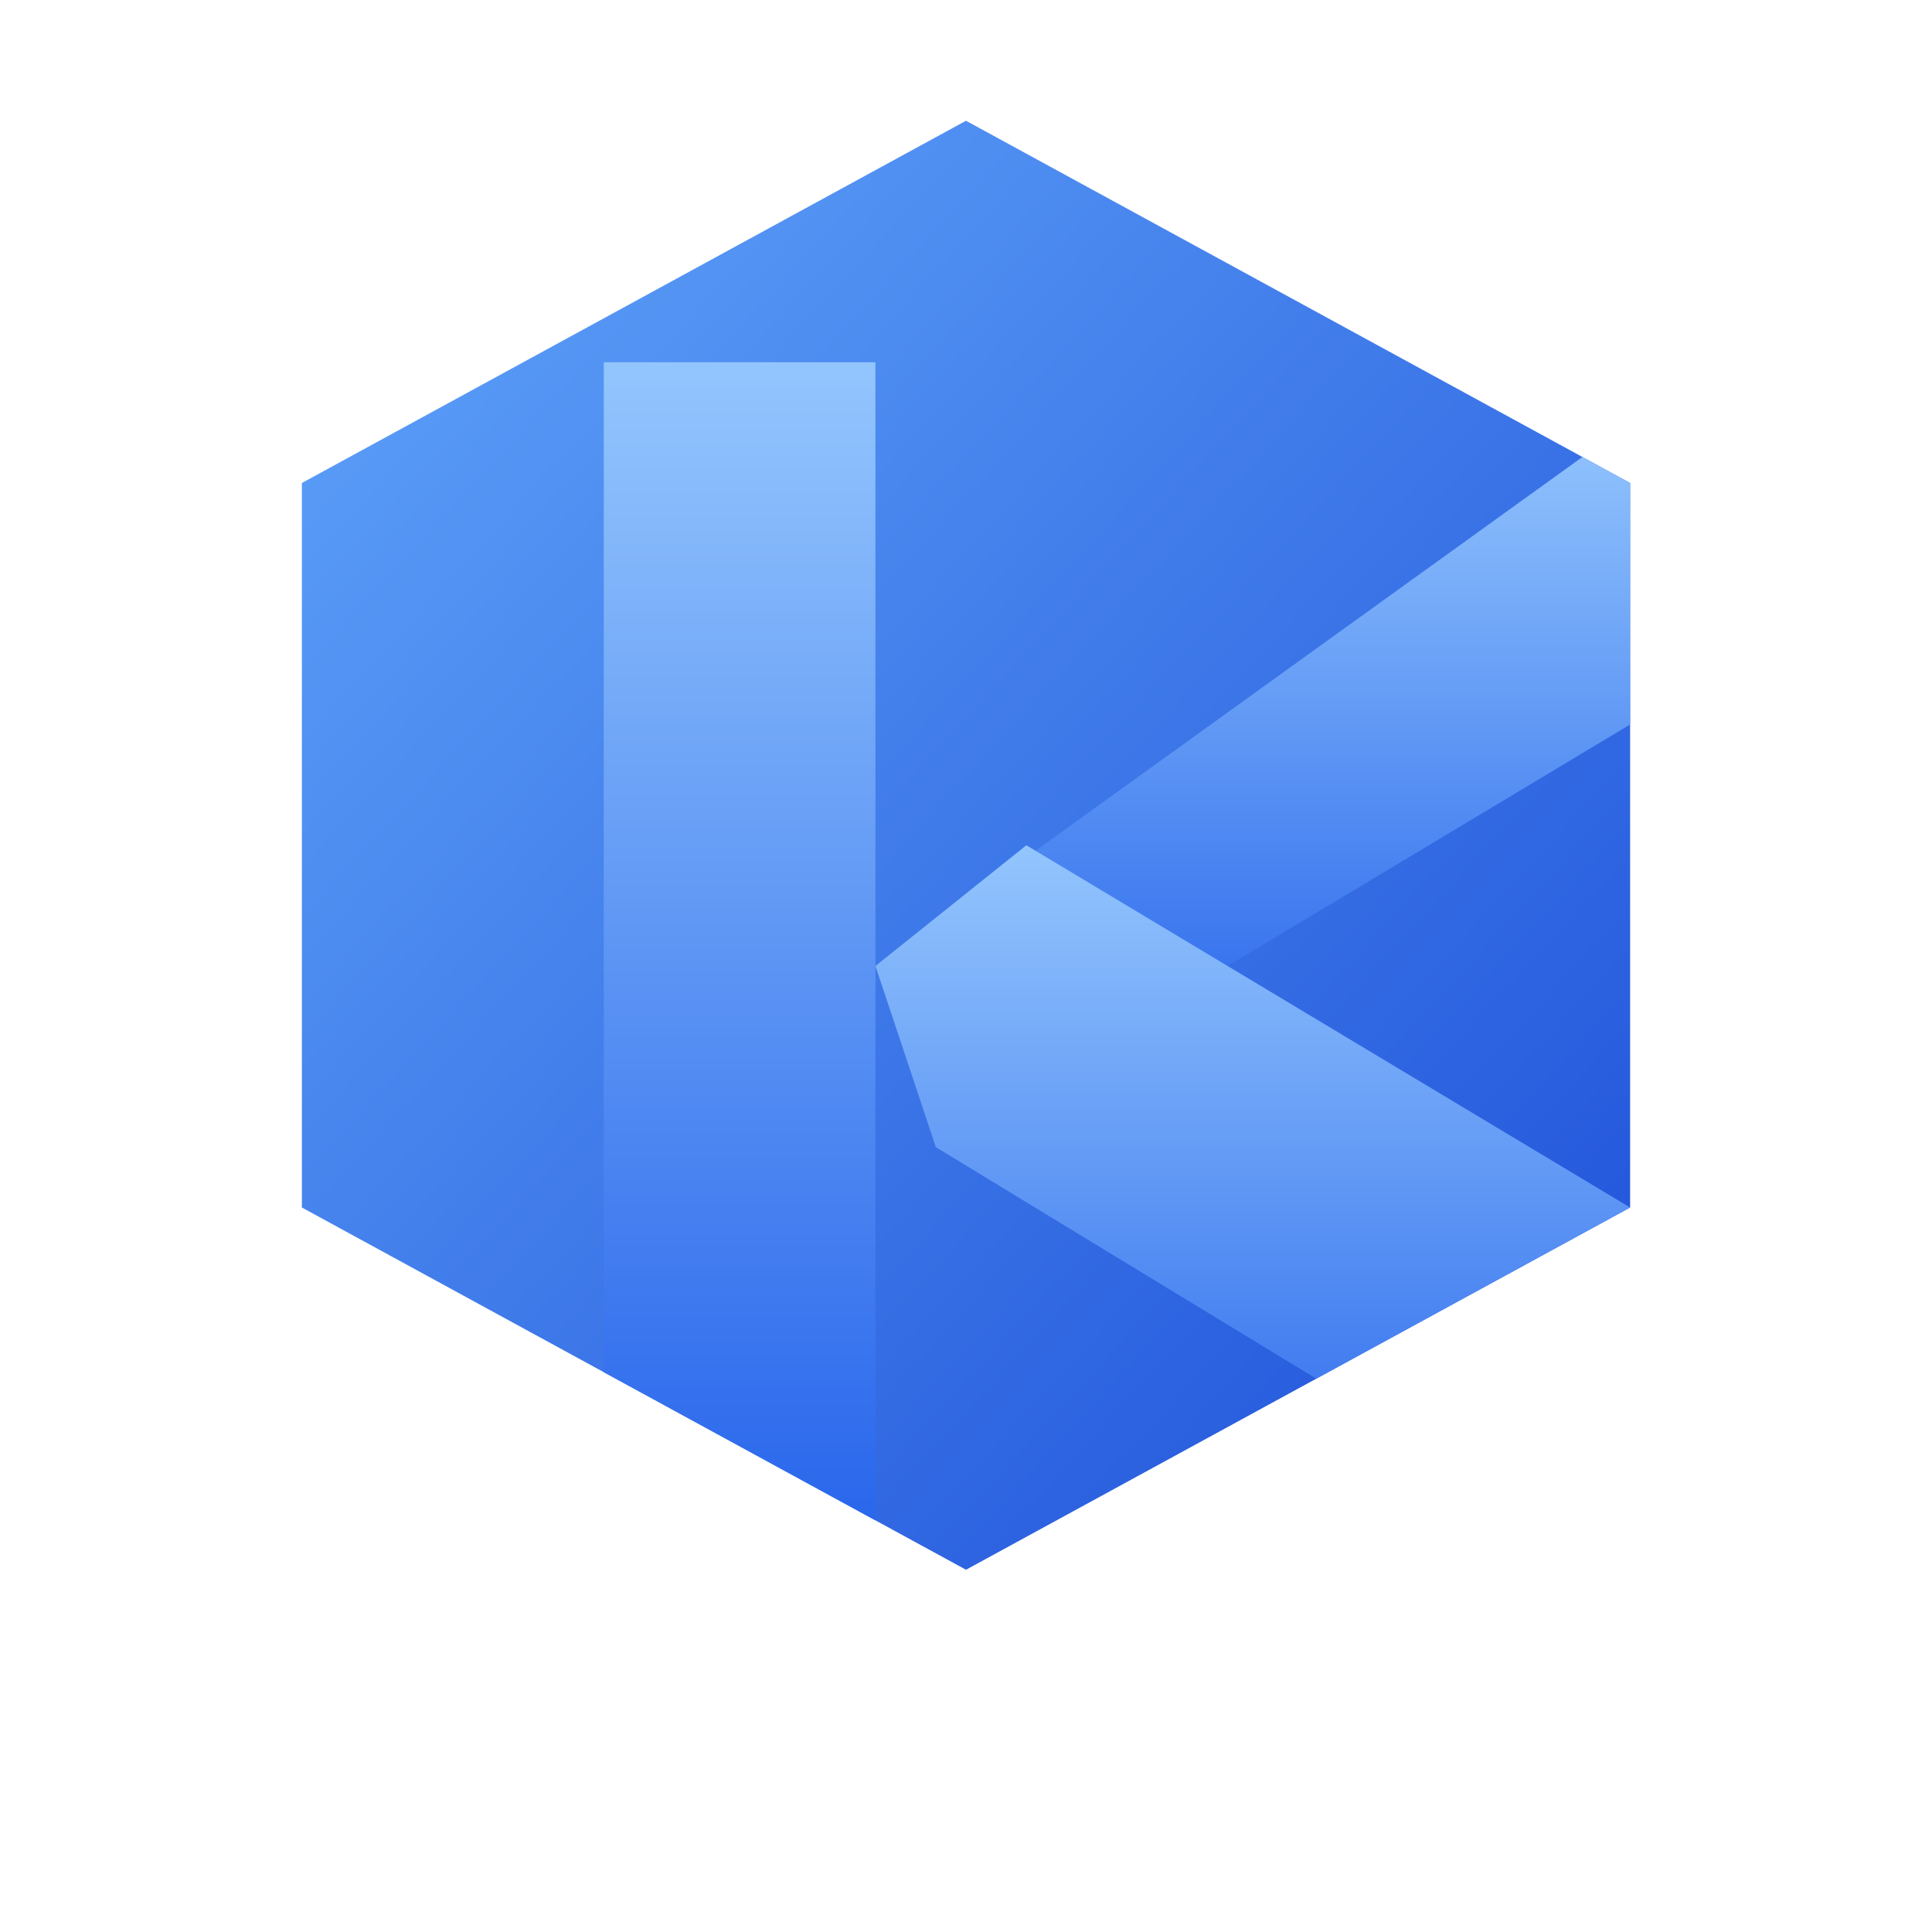
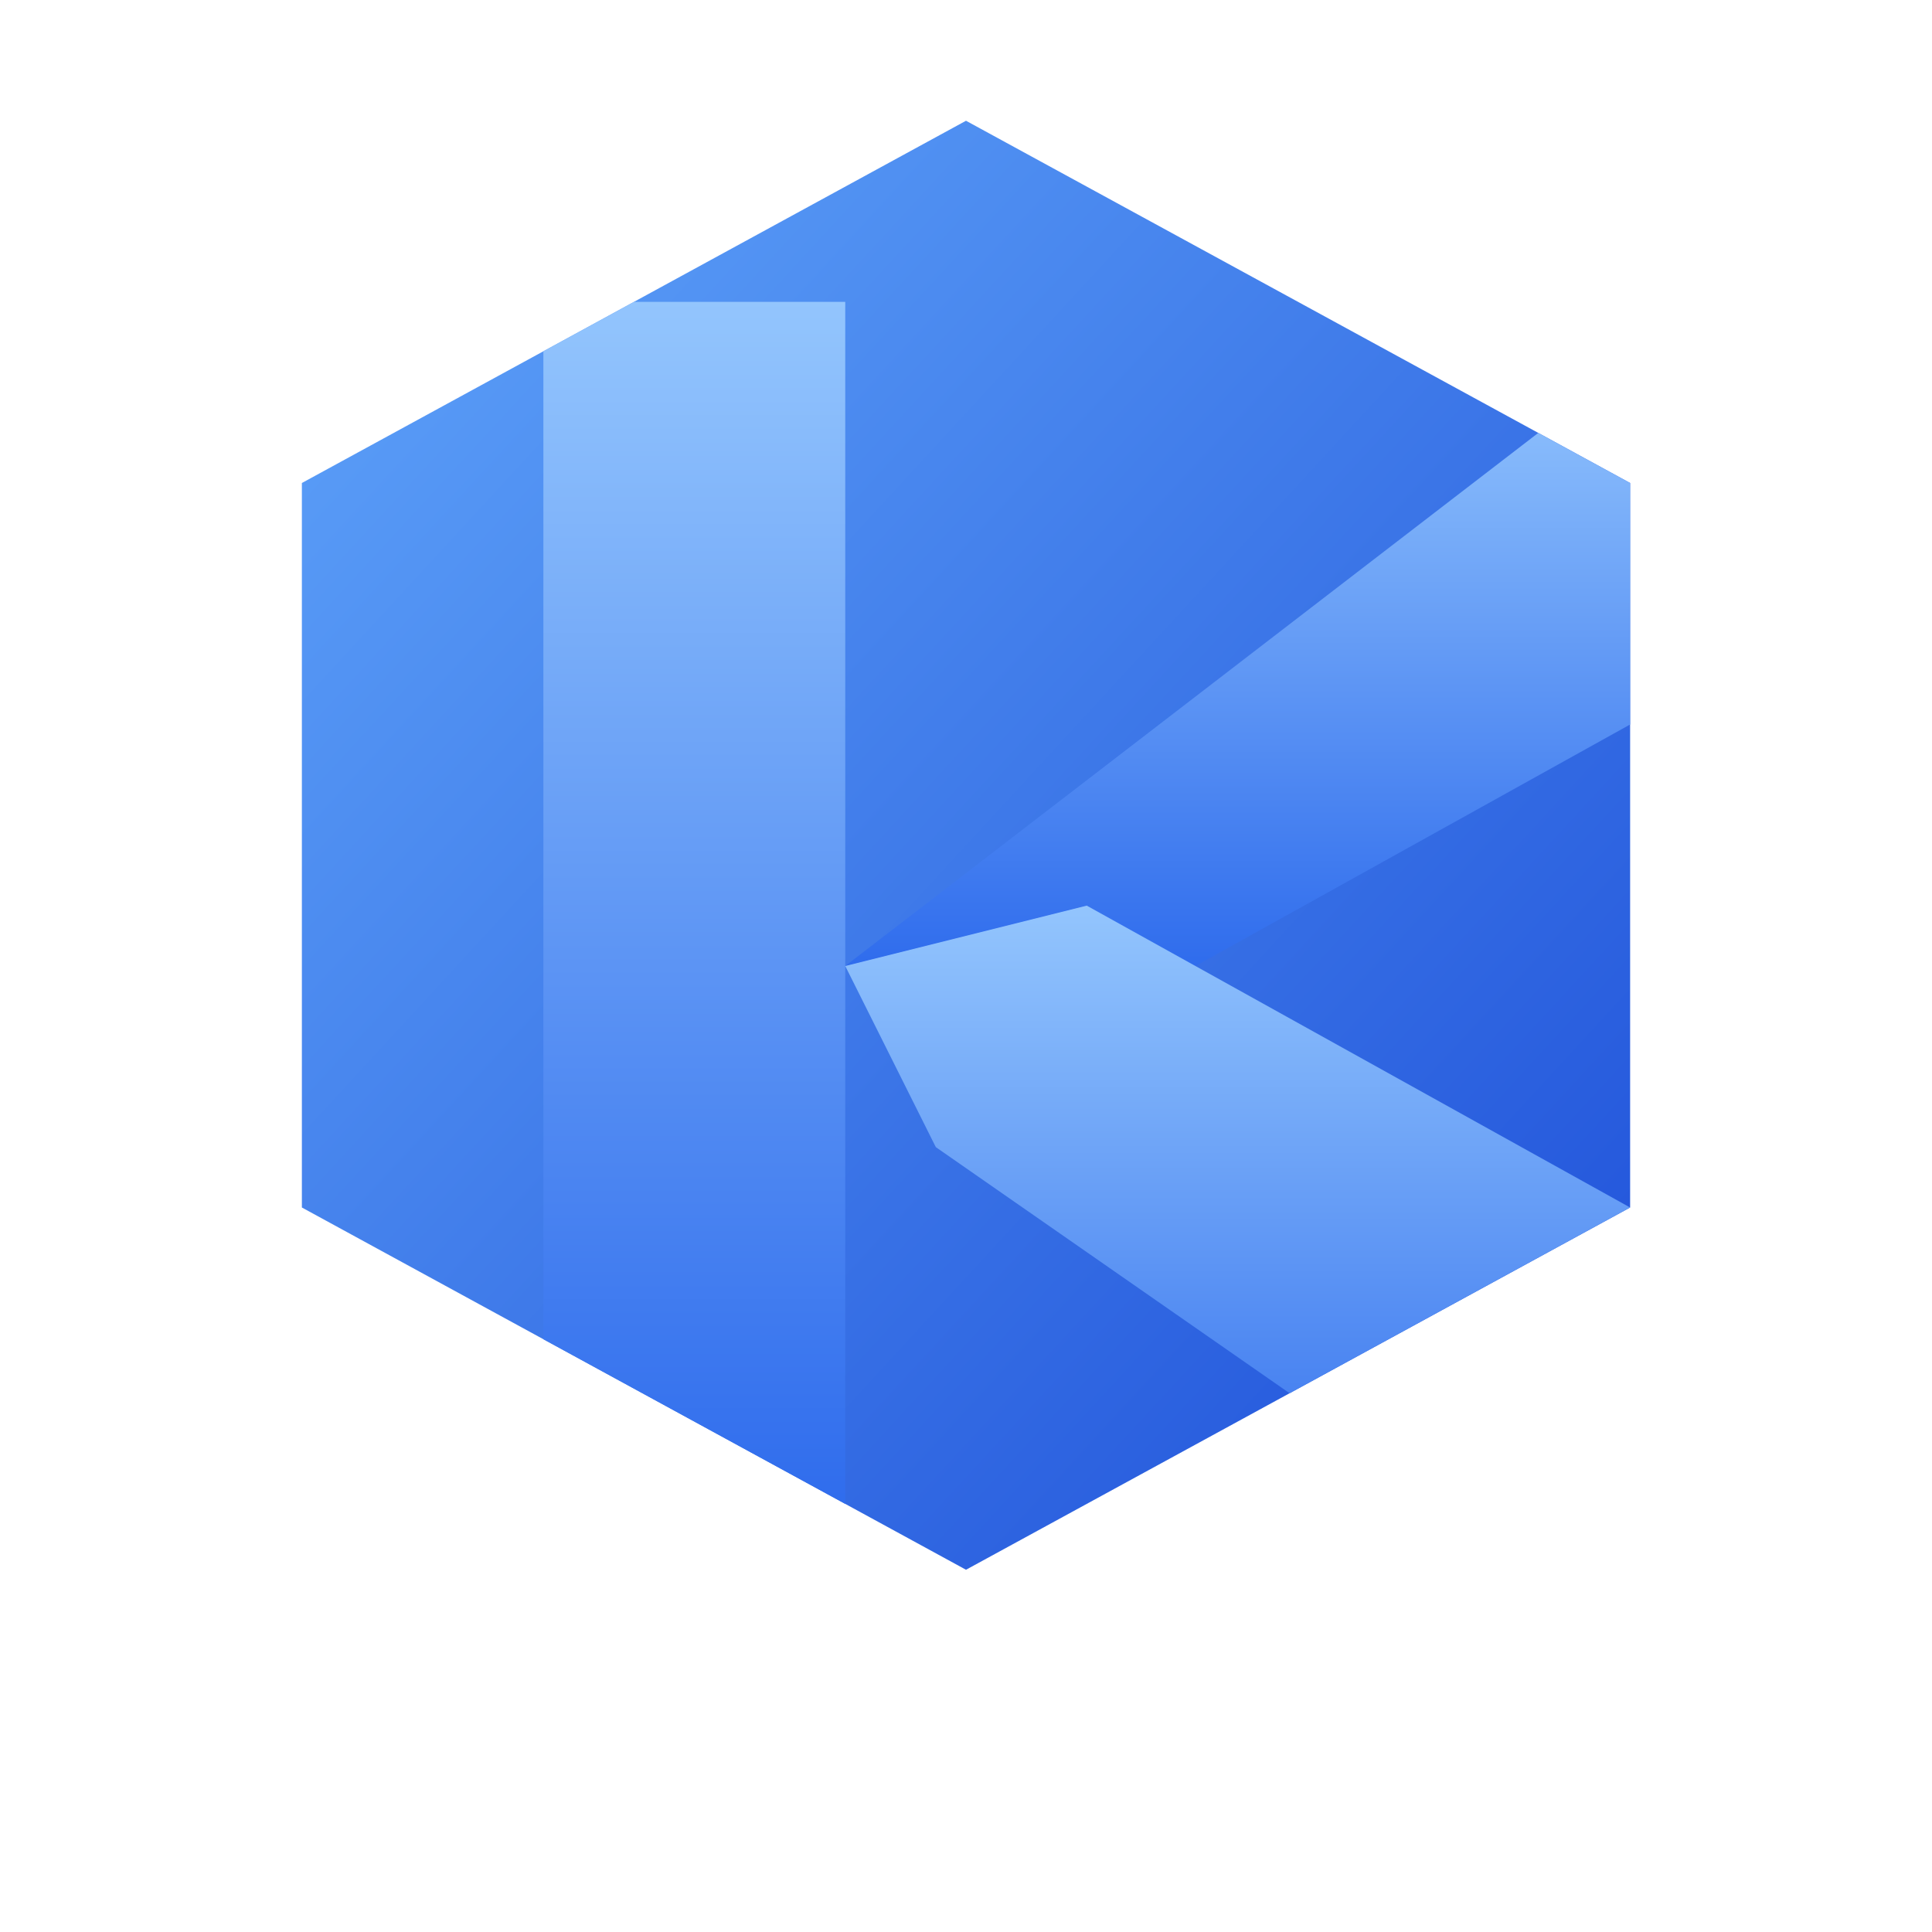
<svg xmlns="http://www.w3.org/2000/svg" viewBox="0 0 64 64" role="img" aria-label="KTG">
  <defs>
    <linearGradient id="hexGrad" x1="0" y1="0" x2="1" y2="1">
      <stop offset="0%" stop-color="#60a5fa" />
      <stop offset="100%" stop-color="#1d4ed8" />
    </linearGradient>
    <linearGradient id="kGrad" x1="0" y1="0" x2="0" y2="1">
      <stop offset="0%" stop-color="#93c5fd" />
      <stop offset="100%" stop-color="#2563eb" />
    </linearGradient>
    <clipPath id="hexClip">
      <path d="M32 4 L54 16 L54 40 L32 52 L10 40 L10 16 Z" />
    </clipPath>
  </defs>
  <path d="M32 4 L54 16 L54 40 L32 52 L10 40 L10 16 Z" fill="url(#hexGrad)" />
-   <g clip-path="url(#hexClip)">
-     <path d="M20 12 L29 12 L29 52 L20 52 Z" fill="url(#kGrad)" />
-     <path d="M29 32 L54 14 L54 24 L34 36 Z" fill="url(#kGrad)" />
-     <path d="M29 32 L34 28 L54 40 L54 52 L31 38 Z" fill="url(#kGrad)" />
+   <g clip-path="url(#hexClip)" fill="url(#kGrad)">
+     <path d="M18 10 H28 V54 H18 Z" />
+     <path d="M28 32 L54 12 V24 L36 34 Z" />
+     <path d="M28 32 L36 30 L54 40 V54 L31 38 Z" />
  </g>
</svg>
